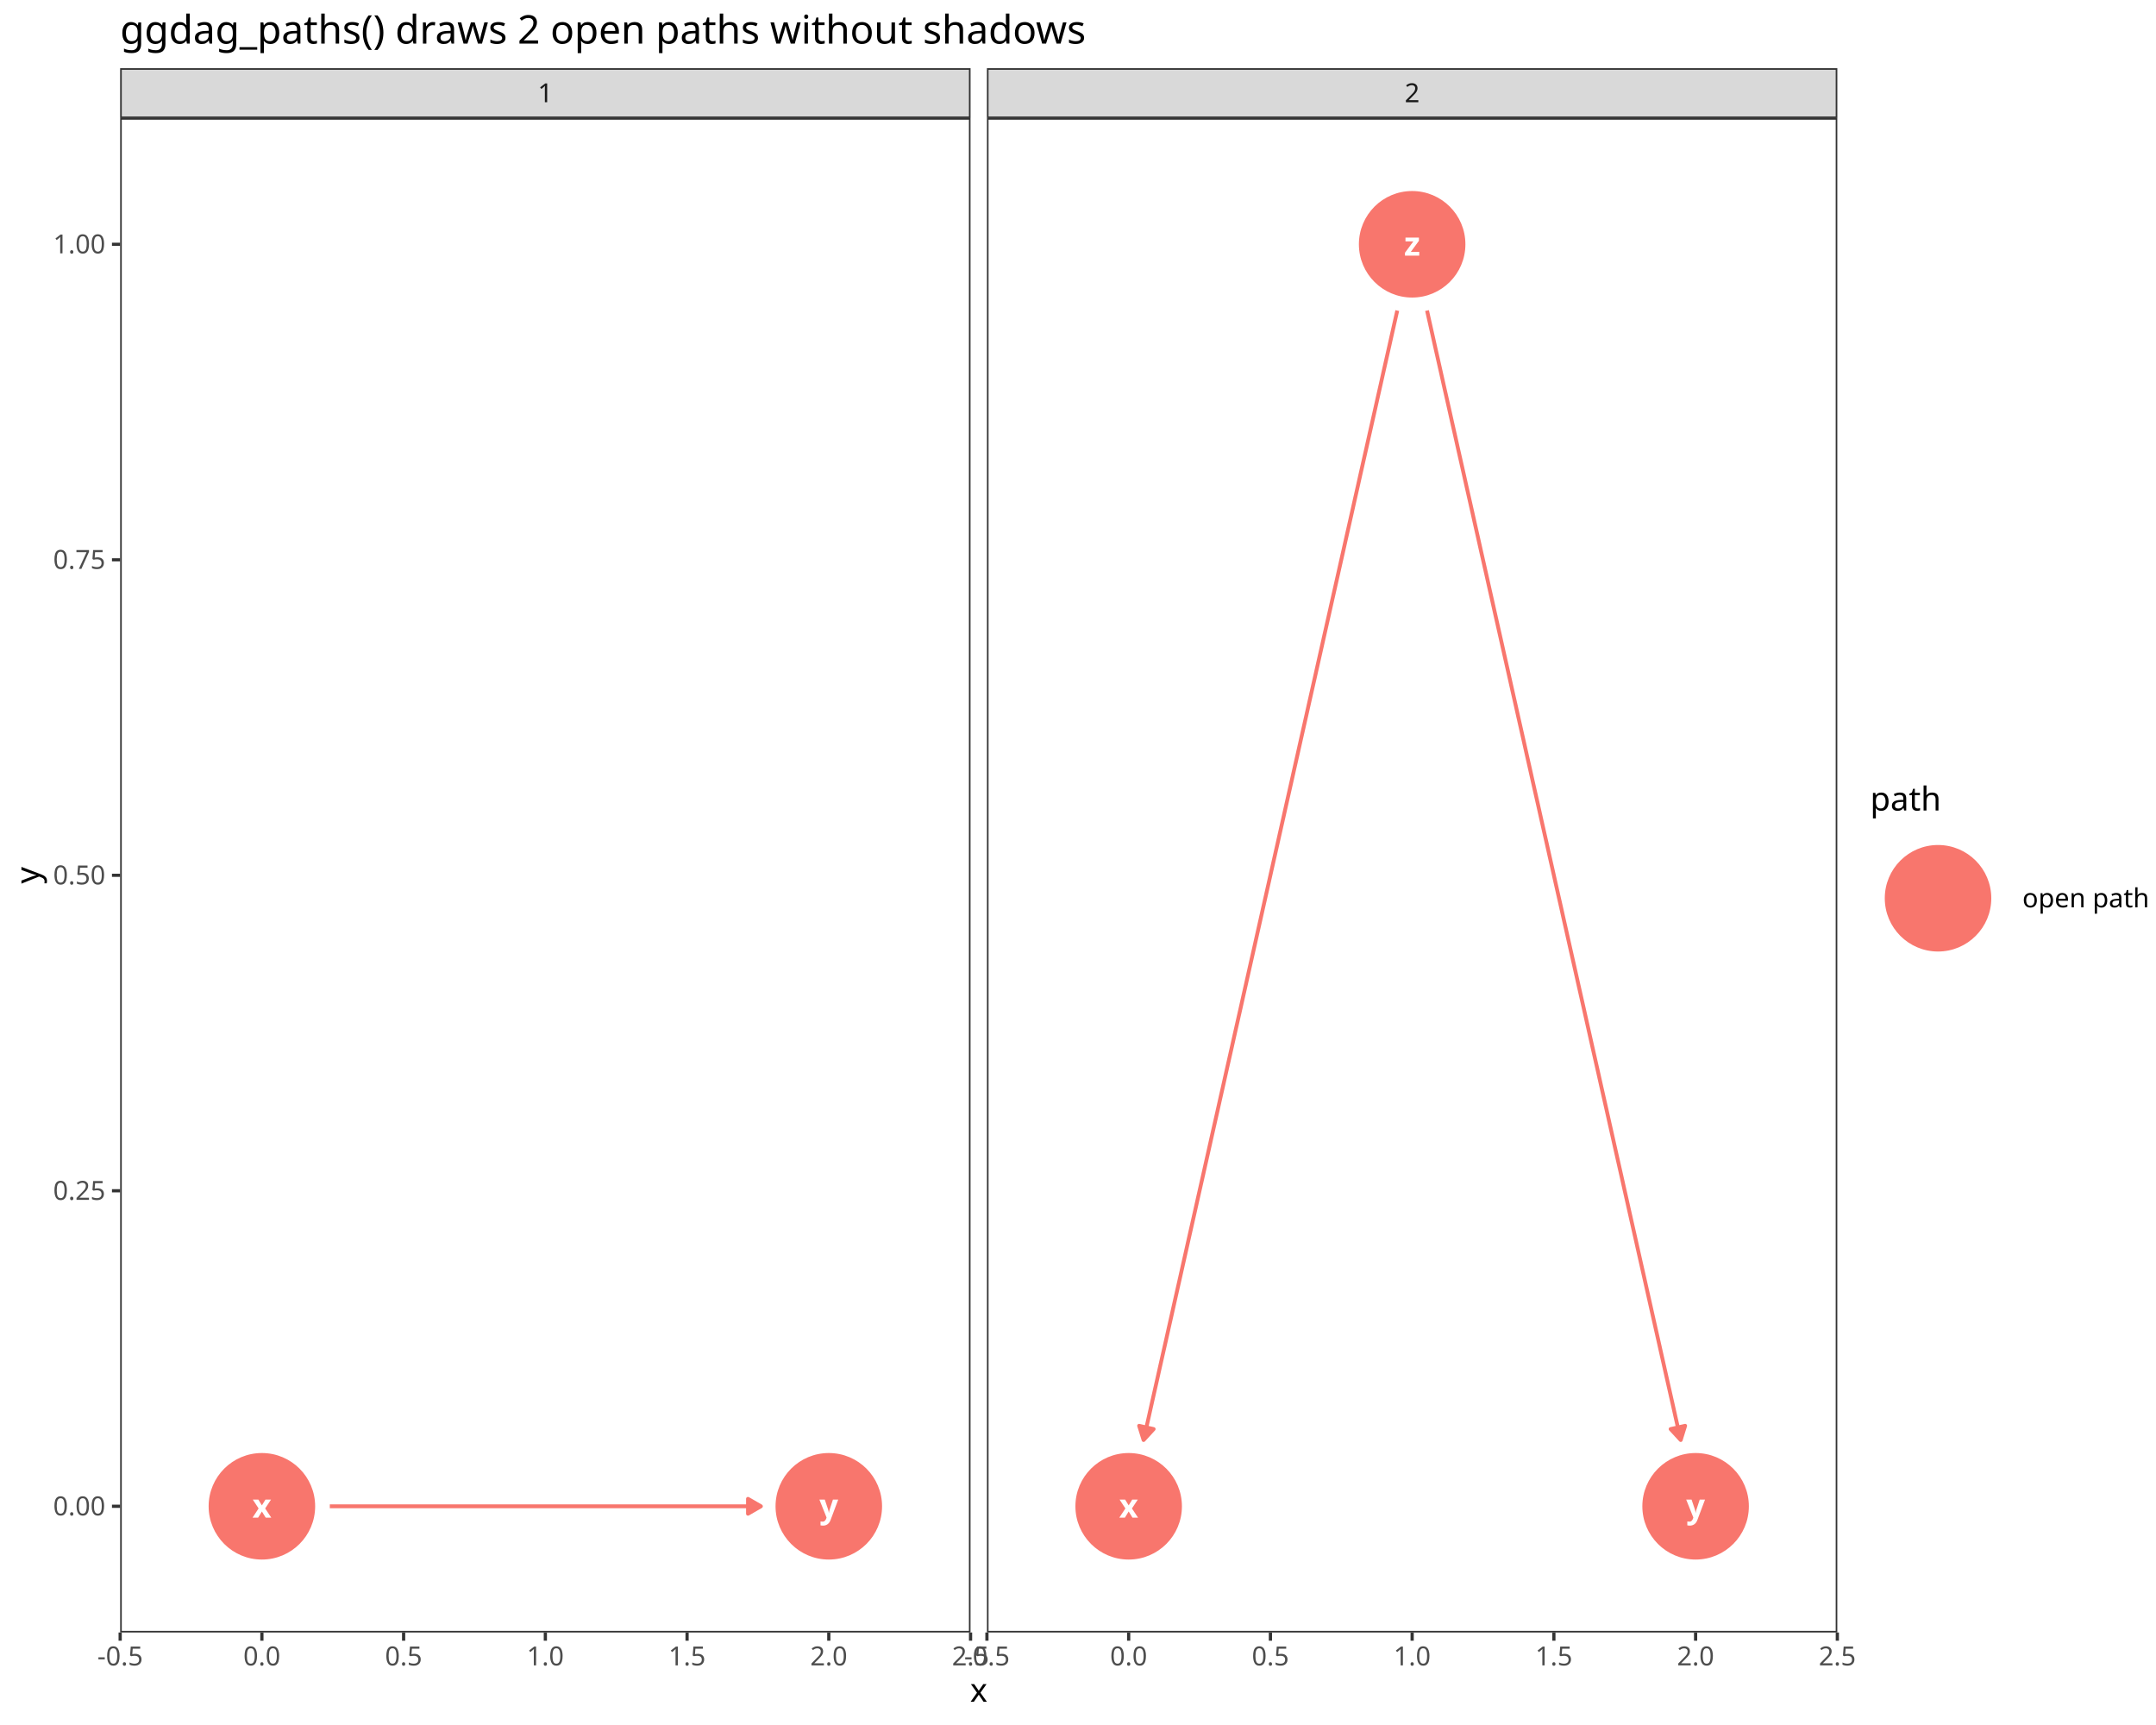
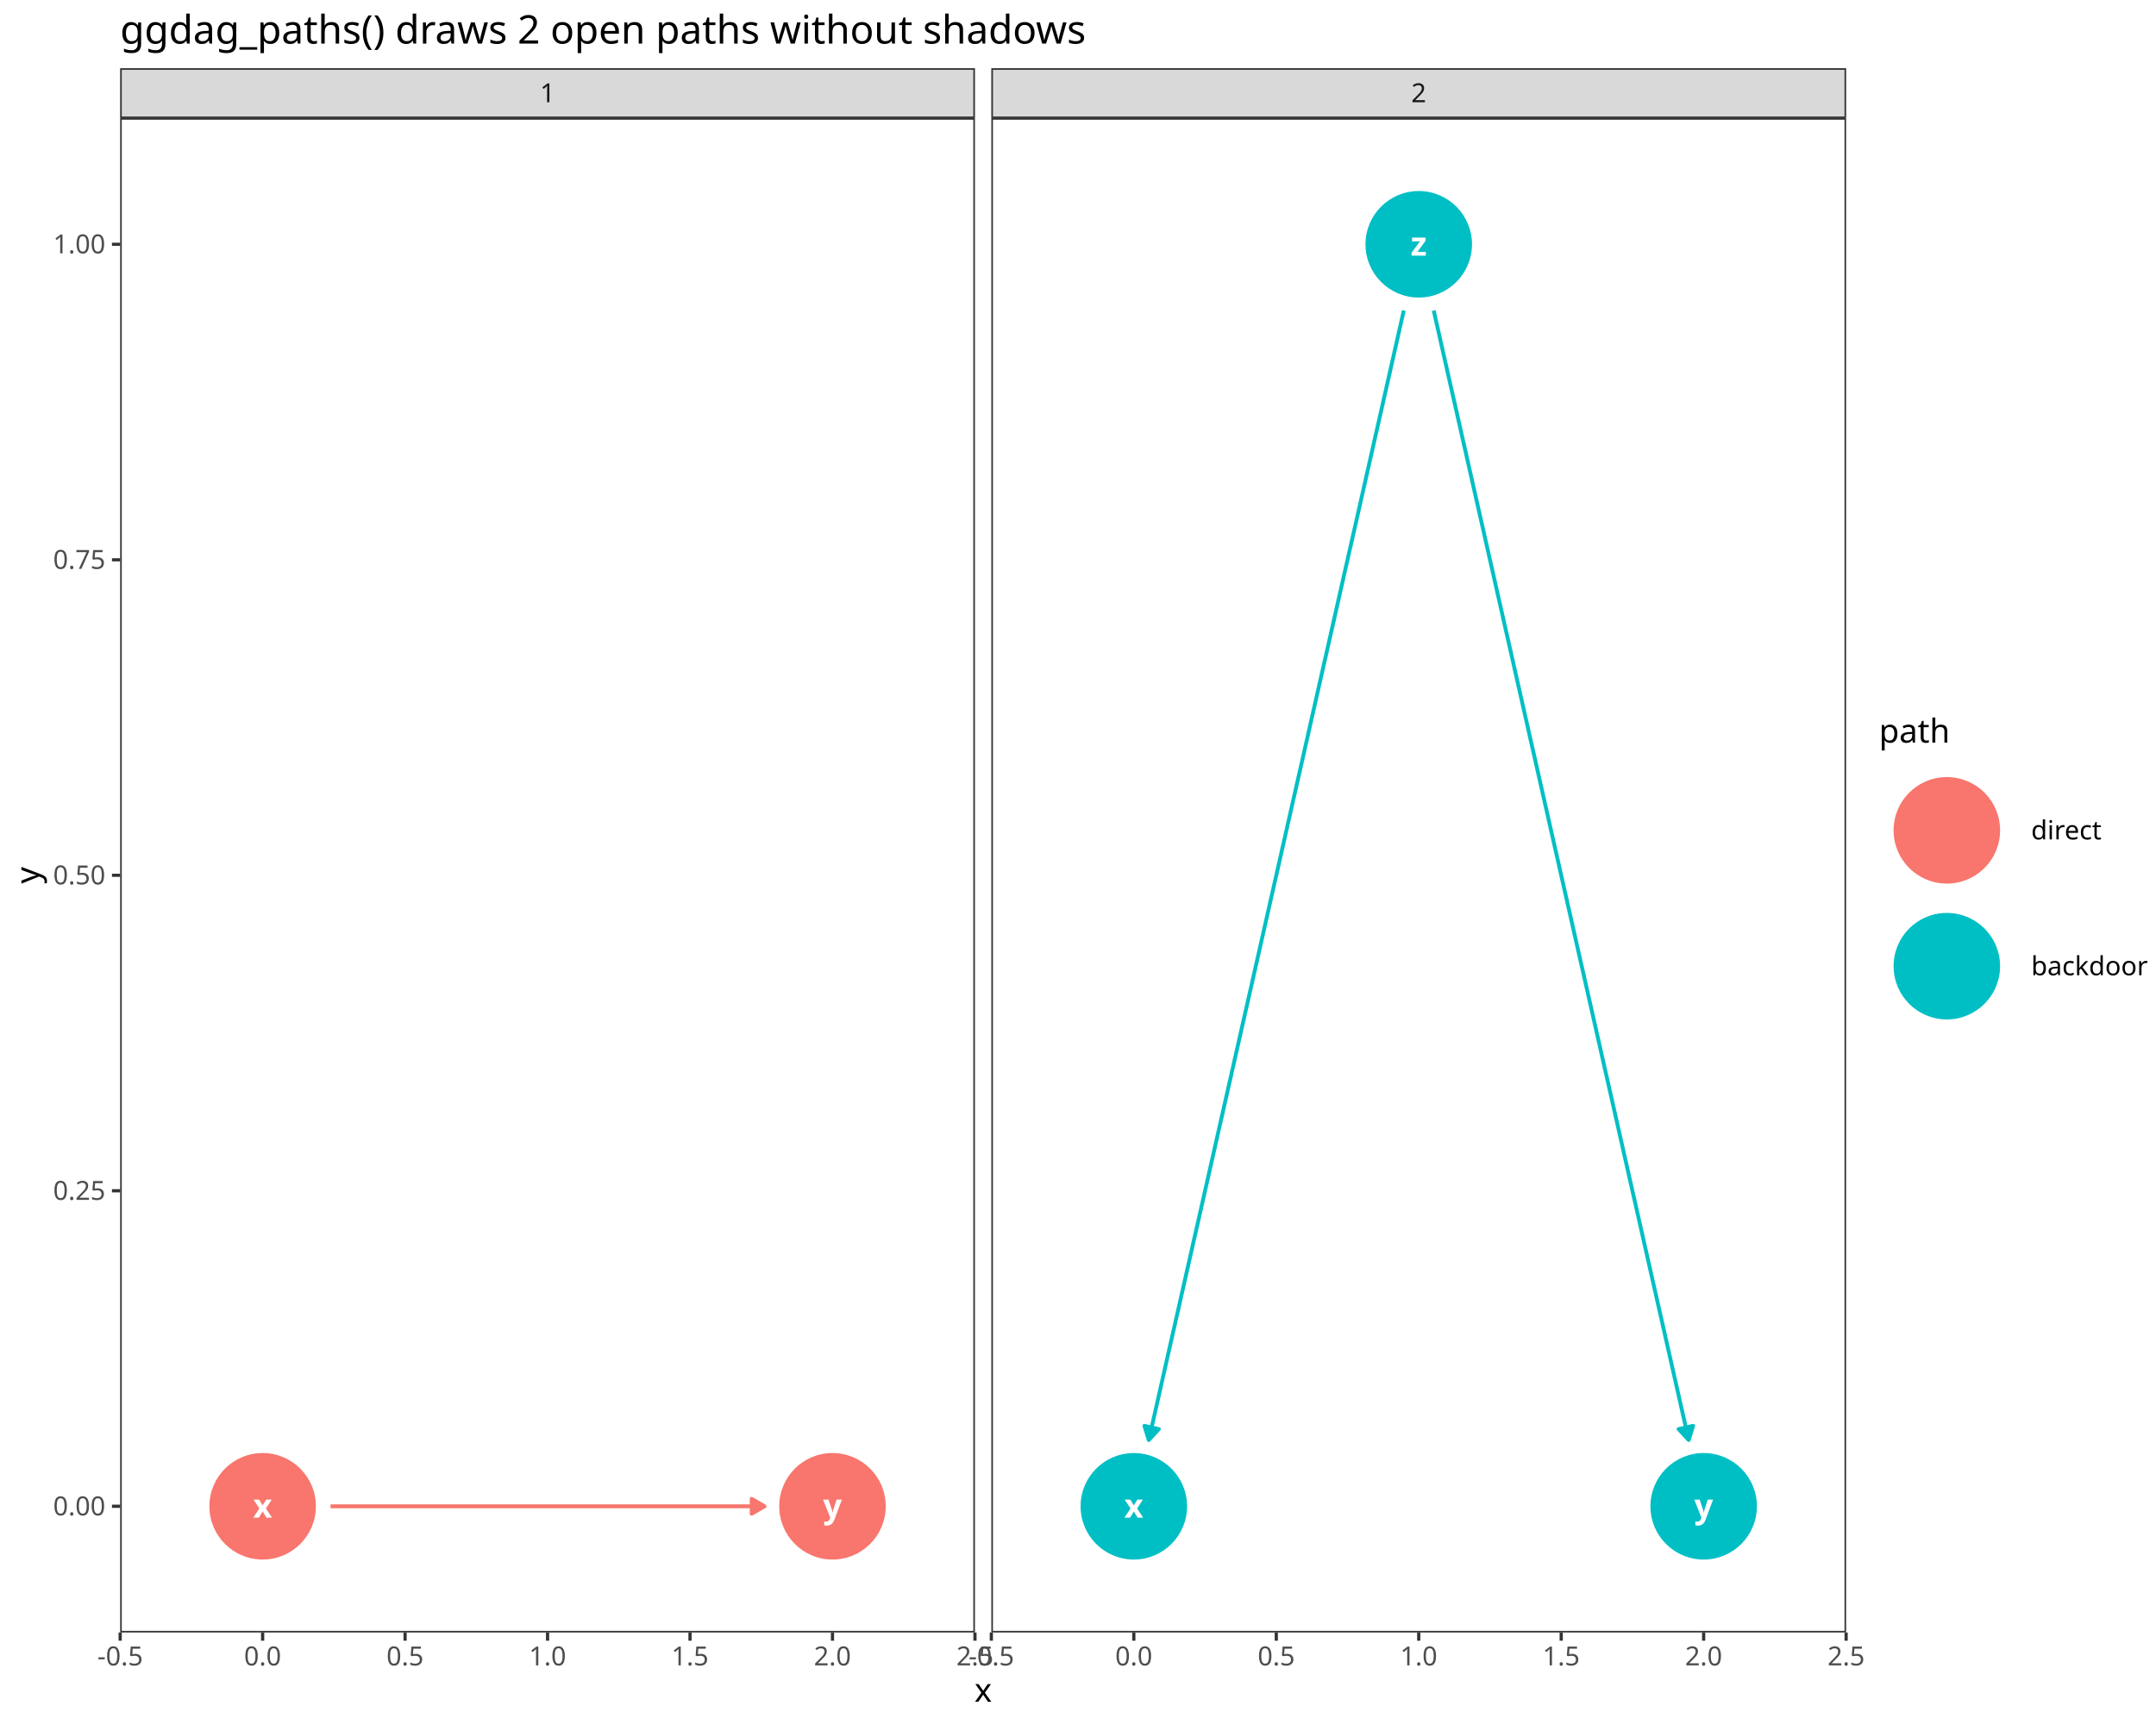
<svg xmlns="http://www.w3.org/2000/svg" class="svglite" data-engine-version="2.0" width="720.00pt" height="576.00pt" viewBox="0 0 720.00 576.00">
  <defs>
    <style type="text/css">
    .svglite line, .svglite polyline, .svglite polygon, .svglite path, .svglite rect, .svglite circle {
      fill: none;
      stroke: #000000;
      stroke-linecap: round;
      stroke-linejoin: round;
      stroke-miterlimit: 10.00;
    }
  </style>
  </defs>
  <rect width="100%" height="100%" style="stroke: none; fill: #FFFFFF;" />
  <defs>
    <clipPath id="cpMC4wMHw3MjAuMDB8MC4wMHw1NzYuMDA=">
      <rect x="0.00" y="0.00" width="720.00" height="576.00" />
    </clipPath>
  </defs>
  <g clip-path="url(#cpMC4wMHw3MjAuMDB8MC4wMHw1NzYuMDA=)">
    <rect x="0.00" y="0.00" width="720.00" height="576.00" style="stroke-width: 1.07; stroke: #FFFFFF; fill: #FFFFFF;" />
  </g>
  <defs>
-     <clipPath id="cpNDAuMTN8MzI0LjEyfDM5LjQzfDU0NS4xMQ==">
-       <rect x="40.13" y="39.43" width="283.98" height="505.68" />
+     <clipPath id="cpNDAuMTN8MzI1LjU5fDM5LjQzfDU0NS4xMQ==">
+       <rect x="40.13" y="39.43" width="285.45" height="505.68" />
    </clipPath>
  </defs>
-   <g clip-path="url(#cpNDAuMTN8MzI0LjEyfDM5LjQzfDU0NS4xMQ==)">
-     <rect x="40.13" y="39.43" width="283.98" height="505.68" style="stroke-width: 1.07; stroke: none; fill: #FFFFFF;" />
-     <polyline points="110.14,502.97 110.41,502.97 112.32,502.97 114.24,502.97 116.15,502.97 118.06,502.97 119.97,502.97 121.89,502.97 123.80,502.97 125.71,502.97 127.62,502.97 129.53,502.97 131.45,502.97 133.36,502.97 135.27,502.97 137.18,502.97 139.10,502.97 141.01,502.97 142.92,502.97 144.83,502.97 146.75,502.97 148.66,502.97 150.57,502.97 152.48,502.97 154.40,502.97 156.31,502.97 158.22,502.97 160.13,502.97 162.04,502.97 163.96,502.97 165.87,502.97 167.78,502.97 169.69,502.97 171.61,502.97 173.52,502.97 175.43,502.97 177.34,502.97 179.26,502.97 181.17,502.97 183.08,502.97 184.99,502.97 186.90,502.97 188.82,502.97 190.73,502.97 192.64,502.97 194.55,502.97 196.47,502.97 198.38,502.97 200.29,502.97 202.20,502.97 204.12,502.97 206.03,502.97 207.94,502.97 209.85,502.97 211.77,502.97 213.68,502.97 215.59,502.97 217.50,502.97 219.41,502.97 221.33,502.97 223.24,502.97 225.15,502.97 227.06,502.97 228.98,502.97 230.89,502.97 232.80,502.97 234.71,502.97 236.63,502.97 238.54,502.97 240.45,502.97 242.36,502.97 244.27,502.97 246.19,502.97 248.10,502.97 250.01,502.97 251.92,502.97 253.84,502.97 254.11,502.97 " style="stroke-width: 1.28; stroke: #F8766D; stroke-linecap: butt;" />
-     <polygon points="249.79,505.46 254.11,502.97 249.79,500.48 " style="stroke-width: 1.28; stroke: #F8766D; stroke-linecap: butt; fill: #F8766D;" />
-     <circle cx="87.46" cy="502.97" r="17.43" style="stroke-width: 0.71; stroke: #F8766D; fill: #F8766D;" />
-     <circle cx="276.78" cy="502.97" r="17.43" style="stroke-width: 0.71; stroke: #F8766D; fill: #F8766D;" />
-     <text x="87.46" y="506.77" text-anchor="middle" style="font-size: 11.04px; font-weight: bold; fill: #FFFFFF; font-family: sans;" textLength="5.52px" lengthAdjust="spacingAndGlyphs">x</text>
-     <text x="276.78" y="506.77" text-anchor="middle" style="font-size: 11.04px; font-weight: bold; fill: #FFFFFF; font-family: sans;" textLength="5.52px" lengthAdjust="spacingAndGlyphs">y</text>
-     <rect x="40.13" y="39.43" width="283.98" height="505.68" style="stroke-width: 1.07; stroke: #333333;" />
+   <g clip-path="url(#cpNDAuMTN8MzI1LjU5fDM5LjQzfDU0NS4xMQ==)">
+     <rect x="40.13" y="39.43" width="285.45" height="505.68" style="stroke-width: 1.07; stroke: none; fill: #FFFFFF;" />
+     <polyline points="110.39,502.97 110.78,502.97 112.70,502.97 114.62,502.97 116.54,502.97 118.46,502.97 120.39,502.97 122.31,502.97 124.23,502.97 126.15,502.97 128.08,502.97 130.00,502.97 131.92,502.97 133.84,502.97 135.76,502.97 137.69,502.97 139.61,502.97 141.53,502.97 143.45,502.97 145.38,502.97 147.30,502.97 149.22,502.97 151.14,502.97 153.06,502.97 154.99,502.97 156.91,502.97 158.83,502.97 160.75,502.97 162.68,502.97 164.60,502.97 166.52,502.97 168.44,502.97 170.36,502.97 172.29,502.97 174.21,502.97 176.13,502.97 178.05,502.97 179.98,502.97 181.90,502.97 183.82,502.97 185.74,502.97 187.66,502.97 189.59,502.97 191.51,502.97 193.43,502.97 195.35,502.97 197.28,502.97 199.20,502.97 201.12,502.97 203.04,502.97 204.96,502.97 206.89,502.97 208.81,502.97 210.73,502.97 212.65,502.97 214.58,502.97 216.50,502.97 218.42,502.97 220.34,502.97 222.27,502.97 224.19,502.97 226.11,502.97 228.03,502.97 229.95,502.97 231.88,502.97 233.80,502.97 235.72,502.97 237.64,502.97 239.57,502.97 241.49,502.97 243.41,502.97 245.33,502.97 247.25,502.97 249.18,502.97 251.10,502.97 253.02,502.97 254.94,502.97 255.33,502.97 " style="stroke-width: 1.28; stroke: #F8766D; stroke-linecap: butt;" />
+     <polygon points="251.02,505.46 255.33,502.97 251.02,500.48 " style="stroke-width: 1.28; stroke: #F8766D; stroke-linecap: butt; fill: #F8766D;" />
+     <circle cx="87.71" cy="502.97" r="17.43" style="stroke-width: 0.71; stroke: #F8766D; fill: #F8766D;" />
+     <circle cx="278.01" cy="502.97" r="17.43" style="stroke-width: 0.71; stroke: #F8766D; fill: #F8766D;" />
+     <text x="87.71" y="506.77" text-anchor="middle" style="font-size: 11.04px; font-weight: bold; fill: #FFFFFF; font-family: sans;" textLength="5.52px" lengthAdjust="spacingAndGlyphs">x</text>
+     <text x="278.01" y="506.77" text-anchor="middle" style="font-size: 11.04px; font-weight: bold; fill: #FFFFFF; font-family: sans;" textLength="5.52px" lengthAdjust="spacingAndGlyphs">y</text>
+     <rect x="40.13" y="39.43" width="285.45" height="505.68" style="stroke-width: 1.07; stroke: #333333;" />
  </g>
  <g clip-path="url(#cpMC4wMHw3MjAuMDB8MC4wMHw1NzYuMDA=)">
</g>
  <defs>
-     <clipPath id="cpMzI5LjU5fDYxMy41OHwzOS40M3w1NDUuMTE=">
-       <rect x="329.59" y="39.43" width="283.98" height="505.68" />
+     <clipPath id="cpMzMxLjA2fDYxNi41MnwzOS40M3w1NDUuMTE=">
+       <rect x="331.06" y="39.43" width="285.45" height="505.68" />
    </clipPath>
  </defs>
-   <g clip-path="url(#cpMzI5LjU5fDYxMy41OHwzOS40M3w1NDUuMTE=)">
-     <rect x="329.59" y="39.43" width="283.98" height="505.68" style="stroke-width: 1.07; stroke: none; fill: #FFFFFF;" />
-     <polyline points="466.62,103.70 465.85,107.11 464.89,111.37 463.94,115.63 462.98,119.88 462.02,124.14 461.07,128.40 460.11,132.65 459.16,136.91 458.20,141.17 457.24,145.42 456.29,149.68 455.33,153.93 454.37,158.19 453.42,162.45 452.46,166.70 451.51,170.96 450.55,175.22 449.59,179.47 448.64,183.73 447.68,187.99 446.73,192.24 445.77,196.50 444.81,200.76 443.86,205.01 442.90,209.27 441.94,213.53 440.99,217.78 440.03,222.04 439.08,226.30 438.12,230.55 437.16,234.81 436.21,239.07 435.25,243.32 434.29,247.58 433.34,251.84 432.38,256.09 431.43,260.35 430.47,264.61 429.51,268.86 428.56,273.12 427.60,277.38 426.65,281.63 425.69,285.89 424.73,290.14 423.78,294.40 422.82,298.66 421.86,302.91 420.91,307.17 419.95,311.43 419.00,315.68 418.04,319.94 417.08,324.20 416.13,328.45 415.17,332.71 414.22,336.97 413.26,341.22 412.30,345.48 411.35,349.74 410.39,353.99 409.43,358.25 408.48,362.51 407.52,366.76 406.57,371.02 405.61,375.28 404.65,379.53 403.70,383.79 402.74,388.05 401.79,392.30 400.83,396.56 399.87,400.82 398.92,405.07 397.96,409.33 397.00,413.58 396.05,417.84 395.09,422.10 394.14,426.35 393.18,430.61 392.22,434.87 391.27,439.12 390.31,443.38 389.36,447.64 388.40,451.89 387.44,456.15 386.49,460.41 385.53,464.66 384.57,468.92 383.62,473.18 382.66,477.43 381.90,480.85 " style="stroke-width: 1.28; stroke: #F8766D; stroke-linecap: butt;" />
-     <polygon points="380.41,476.09 381.90,480.85 385.27,477.18 " style="stroke-width: 1.28; stroke: #F8766D; stroke-linecap: butt; fill: #F8766D;" />
-     <polyline points="476.56,103.70 477.32,107.11 478.28,111.37 479.23,115.63 480.19,119.88 481.15,124.14 482.10,128.40 483.06,132.65 484.02,136.91 484.97,141.17 485.93,145.42 486.88,149.68 487.84,153.93 488.80,158.19 489.75,162.45 490.71,166.70 491.67,170.96 492.62,175.22 493.58,179.47 494.53,183.73 495.49,187.99 496.45,192.24 497.40,196.50 498.36,200.76 499.31,205.01 500.27,209.27 501.23,213.53 502.18,217.78 503.14,222.04 504.10,226.30 505.05,230.55 506.01,234.81 506.96,239.07 507.92,243.32 508.88,247.58 509.83,251.84 510.79,256.09 511.74,260.35 512.70,264.61 513.66,268.86 514.61,273.12 515.57,277.38 516.53,281.63 517.48,285.89 518.44,290.14 519.39,294.40 520.35,298.66 521.31,302.91 522.26,307.17 523.22,311.43 524.17,315.68 525.13,319.94 526.09,324.20 527.04,328.45 528.00,332.71 528.96,336.97 529.91,341.22 530.87,345.48 531.82,349.74 532.78,353.99 533.74,358.25 534.69,362.51 535.65,366.76 536.61,371.02 537.56,375.28 538.52,379.53 539.47,383.79 540.43,388.05 541.39,392.30 542.34,396.56 543.30,400.82 544.25,405.07 545.21,409.33 546.17,413.58 547.12,417.84 548.08,422.10 549.04,426.35 549.99,430.61 550.95,434.87 551.90,439.12 552.86,443.38 553.82,447.64 554.77,451.89 555.73,456.15 556.68,460.41 557.64,464.66 558.60,468.92 559.55,473.18 560.51,477.43 561.28,480.85 " style="stroke-width: 1.28; stroke: #F8766D; stroke-linecap: butt;" />
-     <polygon points="557.90,477.18 561.28,480.85 562.76,476.09 " style="stroke-width: 1.28; stroke: #F8766D; stroke-linecap: butt; fill: #F8766D;" />
-     <circle cx="566.25" cy="502.97" r="17.43" style="stroke-width: 0.71; stroke: #F8766D; fill: #F8766D;" />
-     <circle cx="471.59" cy="81.57" r="17.43" style="stroke-width: 0.71; stroke: #F8766D; fill: #F8766D;" />
-     <circle cx="376.92" cy="502.97" r="17.43" style="stroke-width: 0.71; stroke: #F8766D; fill: #F8766D;" />
-     <text x="566.25" y="506.77" text-anchor="middle" style="font-size: 11.04px; font-weight: bold; fill: #FFFFFF; font-family: sans;" textLength="5.52px" lengthAdjust="spacingAndGlyphs">y</text>
-     <text x="471.59" y="85.37" text-anchor="middle" style="font-size: 11.04px; font-weight: bold; fill: #FFFFFF; font-family: sans;" textLength="5.52px" lengthAdjust="spacingAndGlyphs">z</text>
-     <text x="376.92" y="506.77" text-anchor="middle" style="font-size: 11.04px; font-weight: bold; fill: #FFFFFF; font-family: sans;" textLength="5.52px" lengthAdjust="spacingAndGlyphs">x</text>
-     <rect x="329.59" y="39.43" width="283.98" height="505.68" style="stroke-width: 1.07; stroke: #333333;" />
+   <g clip-path="url(#cpMzMxLjA2fDYxNi41MnwzOS40M3w1NDUuMTE=)">
+     <rect x="331.06" y="39.43" width="285.45" height="505.68" style="stroke-width: 1.07; stroke: none; fill: #FFFFFF;" />
+     <polyline points="468.80,103.69 468.02,107.11 467.06,111.37 466.10,115.63 465.14,119.88 464.18,124.14 463.22,128.40 462.26,132.65 461.30,136.91 460.34,141.17 459.37,145.42 458.41,149.68 457.45,153.93 456.49,158.19 455.53,162.45 454.57,166.70 453.61,170.96 452.65,175.22 451.69,179.47 450.72,183.73 449.76,187.99 448.80,192.24 447.84,196.50 446.88,200.76 445.92,205.01 444.96,209.27 444.00,213.53 443.04,217.78 442.07,222.04 441.11,226.30 440.15,230.55 439.19,234.81 438.23,239.07 437.27,243.32 436.31,247.58 435.35,251.84 434.39,256.09 433.42,260.35 432.46,264.61 431.50,268.86 430.54,273.12 429.58,277.38 428.62,281.63 427.66,285.89 426.70,290.14 425.74,294.40 424.77,298.66 423.81,302.91 422.85,307.17 421.89,311.43 420.93,315.68 419.97,319.94 419.01,324.20 418.05,328.45 417.09,332.71 416.12,336.97 415.16,341.22 414.20,345.48 413.24,349.74 412.28,353.99 411.32,358.25 410.36,362.51 409.40,366.76 408.44,371.02 407.47,375.28 406.51,379.53 405.55,383.79 404.59,388.05 403.63,392.30 402.67,396.56 401.71,400.82 400.75,405.07 399.79,409.33 398.82,413.58 397.86,417.84 396.90,422.10 395.94,426.35 394.98,430.61 394.02,434.87 393.06,439.12 392.10,443.38 391.13,447.64 390.17,451.89 389.21,456.15 388.25,460.41 387.29,464.66 386.33,468.92 385.37,473.18 384.41,477.43 383.64,480.85 " style="stroke-width: 1.28; stroke: #00BFC4; stroke-linecap: butt;" />
+     <polygon points="382.16,476.10 383.64,480.85 387.01,477.19 " style="stroke-width: 1.28; stroke: #00BFC4; stroke-linecap: butt; fill: #00BFC4;" />
+     <polyline points="478.79,103.69 479.56,107.11 480.52,111.37 481.48,115.63 482.44,119.88 483.40,124.14 484.36,128.40 485.32,132.65 486.29,136.91 487.25,141.17 488.21,145.42 489.17,149.68 490.13,153.93 491.09,158.19 492.05,162.45 493.01,166.70 493.97,170.96 494.94,175.22 495.90,179.47 496.86,183.73 497.82,187.99 498.78,192.24 499.74,196.50 500.70,200.76 501.66,205.01 502.62,209.27 503.59,213.53 504.55,217.78 505.51,222.04 506.47,226.30 507.43,230.55 508.39,234.81 509.35,239.07 510.31,243.32 511.27,247.58 512.24,251.84 513.20,256.09 514.16,260.35 515.12,264.61 516.08,268.86 517.04,273.12 518.00,277.38 518.96,281.63 519.93,285.89 520.89,290.14 521.85,294.40 522.81,298.66 523.77,302.91 524.73,307.17 525.69,311.43 526.65,315.68 527.61,319.94 528.58,324.20 529.54,328.45 530.50,332.71 531.46,336.97 532.42,341.22 533.38,345.48 534.34,349.74 535.30,353.99 536.26,358.25 537.23,362.51 538.19,366.76 539.15,371.02 540.11,375.28 541.07,379.53 542.03,383.79 542.99,388.05 543.95,392.30 544.91,396.56 545.88,400.82 546.84,405.07 547.80,409.33 548.76,413.58 549.72,417.84 550.68,422.10 551.64,426.35 552.60,430.61 553.56,434.87 554.53,439.12 555.49,443.38 556.45,447.64 557.41,451.89 558.37,456.15 559.33,460.41 560.29,464.66 561.25,468.92 562.21,473.18 563.18,477.43 563.95,480.85 " style="stroke-width: 1.28; stroke: #00BFC4; stroke-linecap: butt;" />
+     <polygon points="560.57,477.19 563.95,480.85 565.43,476.10 " style="stroke-width: 1.28; stroke: #00BFC4; stroke-linecap: butt; fill: #00BFC4;" />
+     <circle cx="568.94" cy="502.97" r="17.43" style="stroke-width: 0.71; stroke: #00BFC4; fill: #00BFC4;" />
+     <circle cx="473.79" cy="81.57" r="17.43" style="stroke-width: 0.71; stroke: #00BFC4; fill: #00BFC4;" />
+     <circle cx="378.64" cy="502.97" r="17.43" style="stroke-width: 0.71; stroke: #00BFC4; fill: #00BFC4;" />
+     <text x="568.94" y="506.77" text-anchor="middle" style="font-size: 11.04px; font-weight: bold; fill: #FFFFFF; font-family: sans;" textLength="5.52px" lengthAdjust="spacingAndGlyphs">y</text>
+     <text x="473.79" y="85.37" text-anchor="middle" style="font-size: 11.04px; font-weight: bold; fill: #FFFFFF; font-family: sans;" textLength="5.52px" lengthAdjust="spacingAndGlyphs">z</text>
+     <text x="378.64" y="506.77" text-anchor="middle" style="font-size: 11.04px; font-weight: bold; fill: #FFFFFF; font-family: sans;" textLength="5.52px" lengthAdjust="spacingAndGlyphs">x</text>
+     <rect x="331.06" y="39.43" width="285.45" height="505.68" style="stroke-width: 1.07; stroke: #333333;" />
  </g>
  <g clip-path="url(#cpMC4wMHw3MjAuMDB8MC4wMHw1NzYuMDA=)">
</g>
  <defs>
-     <clipPath id="cpNDAuMTN8MzI0LjEyfDIyLjc4fDM5LjQz">
-       <rect x="40.13" y="22.78" width="283.98" height="16.65" />
+     <clipPath id="cpNDAuMTN8MzI1LjU5fDIyLjc4fDM5LjQz">
+       <rect x="40.13" y="22.78" width="285.45" height="16.65" />
    </clipPath>
  </defs>
-   <g clip-path="url(#cpNDAuMTN8MzI0LjEyfDIyLjc4fDM5LjQz)">
-     <rect x="40.13" y="22.78" width="283.98" height="16.65" style="stroke-width: 1.07; stroke: #333333; fill: #D9D9D9;" />
-     <text x="182.12" y="34.14" text-anchor="middle" style="font-size: 8.80px; fill: #1A1A1A; font-family: sans;" textLength="4.89px" lengthAdjust="spacingAndGlyphs">1</text>
+   <g clip-path="url(#cpNDAuMTN8MzI1LjU5fDIyLjc4fDM5LjQz)">
+     <rect x="40.13" y="22.78" width="285.45" height="16.65" style="stroke-width: 1.07; stroke: #333333; fill: #D9D9D9;" />
+     <text x="182.86" y="34.14" text-anchor="middle" style="font-size: 8.80px; fill: #1A1A1A; font-family: sans;" textLength="4.89px" lengthAdjust="spacingAndGlyphs">1</text>
  </g>
  <g clip-path="url(#cpMC4wMHw3MjAuMDB8MC4wMHw1NzYuMDA=)">
</g>
  <defs>
-     <clipPath id="cpMzI5LjU5fDYxMy41OHwyMi43OHwzOS40Mw==">
-       <rect x="329.59" y="22.78" width="283.98" height="16.65" />
+     <clipPath id="cpMzMxLjA2fDYxNi41MnwyMi43OHwzOS40Mw==">
+       <rect x="331.06" y="22.78" width="285.45" height="16.65" />
    </clipPath>
  </defs>
-   <g clip-path="url(#cpMzI5LjU5fDYxMy41OHwyMi43OHwzOS40Mw==)">
-     <rect x="329.59" y="22.78" width="283.98" height="16.65" style="stroke-width: 1.07; stroke: #333333; fill: #D9D9D9;" />
-     <text x="471.59" y="34.14" text-anchor="middle" style="font-size: 8.80px; fill: #1A1A1A; font-family: sans;" textLength="4.89px" lengthAdjust="spacingAndGlyphs">2</text>
+   <g clip-path="url(#cpMzMxLjA2fDYxNi41MnwyMi43OHwzOS40Mw==)">
+     <rect x="331.06" y="22.78" width="285.45" height="16.65" style="stroke-width: 1.07; stroke: #333333; fill: #D9D9D9;" />
+     <text x="473.79" y="34.14" text-anchor="middle" style="font-size: 8.80px; fill: #1A1A1A; font-family: sans;" textLength="4.89px" lengthAdjust="spacingAndGlyphs">2</text>
  </g>
  <g clip-path="url(#cpMC4wMHw3MjAuMDB8MC4wMHw1NzYuMDA=)">
    <polyline points="40.13,547.85 40.13,545.11 " style="stroke-width: 1.07; stroke: #333333; stroke-linecap: butt;" />
-     <polyline points="87.46,547.85 87.46,545.11 " style="stroke-width: 1.07; stroke: #333333; stroke-linecap: butt;" />
-     <polyline points="134.79,547.85 134.79,545.11 " style="stroke-width: 1.07; stroke: #333333; stroke-linecap: butt;" />
-     <polyline points="182.12,547.85 182.12,545.11 " style="stroke-width: 1.07; stroke: #333333; stroke-linecap: butt;" />
-     <polyline points="229.45,547.85 229.45,545.11 " style="stroke-width: 1.07; stroke: #333333; stroke-linecap: butt;" />
-     <polyline points="276.78,547.85 276.78,545.11 " style="stroke-width: 1.07; stroke: #333333; stroke-linecap: butt;" />
-     <polyline points="324.12,547.85 324.12,545.11 " style="stroke-width: 1.07; stroke: #333333; stroke-linecap: butt;" />
+     <polyline points="87.71,547.85 87.71,545.11 " style="stroke-width: 1.07; stroke: #333333; stroke-linecap: butt;" />
+     <polyline points="135.28,547.85 135.28,545.11 " style="stroke-width: 1.07; stroke: #333333; stroke-linecap: butt;" />
+     <polyline points="182.86,547.85 182.86,545.11 " style="stroke-width: 1.07; stroke: #333333; stroke-linecap: butt;" />
+     <polyline points="230.43,547.85 230.43,545.11 " style="stroke-width: 1.07; stroke: #333333; stroke-linecap: butt;" />
+     <polyline points="278.01,547.85 278.01,545.11 " style="stroke-width: 1.07; stroke: #333333; stroke-linecap: butt;" />
+     <polyline points="325.59,547.85 325.59,545.11 " style="stroke-width: 1.07; stroke: #333333; stroke-linecap: butt;" />
    <text x="40.13" y="556.10" text-anchor="middle" style="font-size: 8.80px; fill: #4D4D4D; font-family: sans;" textLength="15.16px" lengthAdjust="spacingAndGlyphs">-0.5</text>
-     <text x="87.46" y="556.10" text-anchor="middle" style="font-size: 8.80px; fill: #4D4D4D; font-family: sans;" textLength="12.23px" lengthAdjust="spacingAndGlyphs">0.0</text>
-     <text x="134.79" y="556.10" text-anchor="middle" style="font-size: 8.80px; fill: #4D4D4D; font-family: sans;" textLength="12.23px" lengthAdjust="spacingAndGlyphs">0.5</text>
-     <text x="182.12" y="556.10" text-anchor="middle" style="font-size: 8.80px; fill: #4D4D4D; font-family: sans;" textLength="12.23px" lengthAdjust="spacingAndGlyphs">1.0</text>
-     <text x="229.45" y="556.10" text-anchor="middle" style="font-size: 8.80px; fill: #4D4D4D; font-family: sans;" textLength="12.23px" lengthAdjust="spacingAndGlyphs">1.5</text>
-     <text x="276.78" y="556.10" text-anchor="middle" style="font-size: 8.80px; fill: #4D4D4D; font-family: sans;" textLength="12.23px" lengthAdjust="spacingAndGlyphs">2.0</text>
-     <text x="324.12" y="556.10" text-anchor="middle" style="font-size: 8.80px; fill: #4D4D4D; font-family: sans;" textLength="12.23px" lengthAdjust="spacingAndGlyphs">2.5</text>
-     <polyline points="329.59,547.85 329.59,545.11 " style="stroke-width: 1.07; stroke: #333333; stroke-linecap: butt;" />
-     <polyline points="376.92,547.85 376.92,545.11 " style="stroke-width: 1.07; stroke: #333333; stroke-linecap: butt;" />
-     <polyline points="424.26,547.85 424.26,545.11 " style="stroke-width: 1.07; stroke: #333333; stroke-linecap: butt;" />
-     <polyline points="471.59,547.85 471.59,545.11 " style="stroke-width: 1.07; stroke: #333333; stroke-linecap: butt;" />
-     <polyline points="518.92,547.85 518.92,545.11 " style="stroke-width: 1.07; stroke: #333333; stroke-linecap: butt;" />
-     <polyline points="566.25,547.85 566.25,545.11 " style="stroke-width: 1.07; stroke: #333333; stroke-linecap: butt;" />
-     <polyline points="613.58,547.85 613.58,545.11 " style="stroke-width: 1.07; stroke: #333333; stroke-linecap: butt;" />
-     <text x="329.59" y="556.10" text-anchor="middle" style="font-size: 8.80px; fill: #4D4D4D; font-family: sans;" textLength="15.16px" lengthAdjust="spacingAndGlyphs">-0.5</text>
-     <text x="376.92" y="556.10" text-anchor="middle" style="font-size: 8.80px; fill: #4D4D4D; font-family: sans;" textLength="12.23px" lengthAdjust="spacingAndGlyphs">0.0</text>
-     <text x="424.26" y="556.10" text-anchor="middle" style="font-size: 8.80px; fill: #4D4D4D; font-family: sans;" textLength="12.23px" lengthAdjust="spacingAndGlyphs">0.5</text>
-     <text x="471.59" y="556.10" text-anchor="middle" style="font-size: 8.80px; fill: #4D4D4D; font-family: sans;" textLength="12.23px" lengthAdjust="spacingAndGlyphs">1.0</text>
-     <text x="518.92" y="556.10" text-anchor="middle" style="font-size: 8.80px; fill: #4D4D4D; font-family: sans;" textLength="12.23px" lengthAdjust="spacingAndGlyphs">1.5</text>
-     <text x="566.25" y="556.10" text-anchor="middle" style="font-size: 8.80px; fill: #4D4D4D; font-family: sans;" textLength="12.23px" lengthAdjust="spacingAndGlyphs">2.0</text>
-     <text x="613.58" y="556.10" text-anchor="middle" style="font-size: 8.80px; fill: #4D4D4D; font-family: sans;" textLength="12.23px" lengthAdjust="spacingAndGlyphs">2.5</text>
+     <text x="87.71" y="556.10" text-anchor="middle" style="font-size: 8.80px; fill: #4D4D4D; font-family: sans;" textLength="12.23px" lengthAdjust="spacingAndGlyphs">0.0</text>
+     <text x="135.28" y="556.10" text-anchor="middle" style="font-size: 8.80px; fill: #4D4D4D; font-family: sans;" textLength="12.23px" lengthAdjust="spacingAndGlyphs">0.5</text>
+     <text x="182.86" y="556.10" text-anchor="middle" style="font-size: 8.80px; fill: #4D4D4D; font-family: sans;" textLength="12.23px" lengthAdjust="spacingAndGlyphs">1.0</text>
+     <text x="230.43" y="556.10" text-anchor="middle" style="font-size: 8.80px; fill: #4D4D4D; font-family: sans;" textLength="12.23px" lengthAdjust="spacingAndGlyphs">1.5</text>
+     <text x="278.01" y="556.10" text-anchor="middle" style="font-size: 8.80px; fill: #4D4D4D; font-family: sans;" textLength="12.23px" lengthAdjust="spacingAndGlyphs">2.0</text>
+     <text x="325.59" y="556.10" text-anchor="middle" style="font-size: 8.80px; fill: #4D4D4D; font-family: sans;" textLength="12.23px" lengthAdjust="spacingAndGlyphs">2.5</text>
+     <polyline points="331.06,547.85 331.06,545.11 " style="stroke-width: 1.07; stroke: #333333; stroke-linecap: butt;" />
+     <polyline points="378.64,547.85 378.64,545.11 " style="stroke-width: 1.07; stroke: #333333; stroke-linecap: butt;" />
+     <polyline points="426.22,547.85 426.22,545.11 " style="stroke-width: 1.07; stroke: #333333; stroke-linecap: butt;" />
+     <polyline points="473.79,547.85 473.79,545.11 " style="stroke-width: 1.07; stroke: #333333; stroke-linecap: butt;" />
+     <polyline points="521.37,547.85 521.37,545.11 " style="stroke-width: 1.07; stroke: #333333; stroke-linecap: butt;" />
+     <polyline points="568.94,547.85 568.94,545.11 " style="stroke-width: 1.07; stroke: #333333; stroke-linecap: butt;" />
+     <polyline points="616.52,547.85 616.52,545.11 " style="stroke-width: 1.07; stroke: #333333; stroke-linecap: butt;" />
+     <text x="331.06" y="556.10" text-anchor="middle" style="font-size: 8.80px; fill: #4D4D4D; font-family: sans;" textLength="15.16px" lengthAdjust="spacingAndGlyphs">-0.5</text>
+     <text x="378.64" y="556.10" text-anchor="middle" style="font-size: 8.80px; fill: #4D4D4D; font-family: sans;" textLength="12.23px" lengthAdjust="spacingAndGlyphs">0.0</text>
+     <text x="426.22" y="556.10" text-anchor="middle" style="font-size: 8.80px; fill: #4D4D4D; font-family: sans;" textLength="12.23px" lengthAdjust="spacingAndGlyphs">0.5</text>
+     <text x="473.79" y="556.10" text-anchor="middle" style="font-size: 8.80px; fill: #4D4D4D; font-family: sans;" textLength="12.23px" lengthAdjust="spacingAndGlyphs">1.0</text>
+     <text x="521.37" y="556.10" text-anchor="middle" style="font-size: 8.80px; fill: #4D4D4D; font-family: sans;" textLength="12.23px" lengthAdjust="spacingAndGlyphs">1.5</text>
+     <text x="568.94" y="556.10" text-anchor="middle" style="font-size: 8.80px; fill: #4D4D4D; font-family: sans;" textLength="12.23px" lengthAdjust="spacingAndGlyphs">2.0</text>
+     <text x="616.52" y="556.10" text-anchor="middle" style="font-size: 8.80px; fill: #4D4D4D; font-family: sans;" textLength="12.23px" lengthAdjust="spacingAndGlyphs">2.5</text>
    <text x="35.20" y="506.00" text-anchor="end" style="font-size: 8.80px; fill: #4D4D4D; font-family: sans;" textLength="17.13px" lengthAdjust="spacingAndGlyphs">0.00</text>
    <text x="35.20" y="400.65" text-anchor="end" style="font-size: 8.80px; fill: #4D4D4D; font-family: sans;" textLength="17.13px" lengthAdjust="spacingAndGlyphs">0.25</text>
    <text x="35.20" y="295.30" text-anchor="end" style="font-size: 8.80px; fill: #4D4D4D; font-family: sans;" textLength="17.13px" lengthAdjust="spacingAndGlyphs">0.50</text>
    <text x="35.20" y="189.95" text-anchor="end" style="font-size: 8.80px; fill: #4D4D4D; font-family: sans;" textLength="17.13px" lengthAdjust="spacingAndGlyphs">0.75</text>
    <text x="35.20" y="84.60" text-anchor="end" style="font-size: 8.80px; fill: #4D4D4D; font-family: sans;" textLength="17.13px" lengthAdjust="spacingAndGlyphs">1.00</text>
    <polyline points="37.39,502.97 40.13,502.97 " style="stroke-width: 1.07; stroke: #333333; stroke-linecap: butt;" />
    <polyline points="37.39,397.62 40.13,397.62 " style="stroke-width: 1.07; stroke: #333333; stroke-linecap: butt;" />
    <polyline points="37.39,292.27 40.13,292.27 " style="stroke-width: 1.07; stroke: #333333; stroke-linecap: butt;" />
    <polyline points="37.39,186.92 40.13,186.92 " style="stroke-width: 1.07; stroke: #333333; stroke-linecap: butt;" />
    <polyline points="37.39,81.57 40.13,81.57 " style="stroke-width: 1.07; stroke: #333333; stroke-linecap: butt;" />
-     <text x="326.85" y="568.24" text-anchor="middle" style="font-size: 11.00px; font-family: sans;" textLength="5.50px" lengthAdjust="spacingAndGlyphs">x</text>
+     <text x="328.33" y="568.24" text-anchor="middle" style="font-size: 11.00px; font-family: sans;" textLength="5.50px" lengthAdjust="spacingAndGlyphs">x</text>
    <text transform="translate(13.05,292.27) rotate(-90)" text-anchor="middle" style="font-size: 11.00px; font-family: sans;" textLength="5.50px" lengthAdjust="spacingAndGlyphs">y</text>
-     <rect x="624.54" y="261.93" width="89.98" height="60.69" style="stroke-width: 1.07; stroke: none; fill: #FFFFFF;" />
-     <text x="624.54" y="270.64" style="font-size: 11.00px; font-family: sans;" textLength="21.41px" lengthAdjust="spacingAndGlyphs">path</text>
-     <rect x="624.54" y="277.26" width="45.35" height="45.35" style="stroke-width: 1.07; stroke: none; fill: #FFFFFF;" />
-     <circle cx="647.21" cy="299.94" r="17.43" style="stroke-width: 0.71; stroke: #F8766D; fill: #F8766D;" />
-     <text x="675.37" y="302.97" style="font-size: 8.80px; font-family: sans;" textLength="39.15px" lengthAdjust="spacingAndGlyphs">open path</text>
+     <rect x="627.48" y="239.25" width="87.04" height="106.04" style="stroke-width: 1.07; stroke: none; fill: #FFFFFF;" />
+     <text x="627.48" y="247.96" style="font-size: 11.00px; font-family: sans;" textLength="21.41px" lengthAdjust="spacingAndGlyphs">path</text>
+     <rect x="627.48" y="254.59" width="45.35" height="45.35" style="stroke-width: 1.07; stroke: none; fill: #FFFFFF;" />
+     <circle cx="650.15" cy="277.26" r="17.43" style="stroke-width: 0.71; stroke: #F8766D; fill: #F8766D;" />
+     <rect x="627.48" y="299.94" width="45.35" height="45.35" style="stroke-width: 1.07; stroke: none; fill: #FFFFFF;" />
+     <circle cx="650.15" cy="322.62" r="17.43" style="stroke-width: 0.71; stroke: #00BFC4; fill: #00BFC4;" />
+     <text x="678.31" y="280.29" style="font-size: 8.80px; font-family: sans;" textLength="21.52px" lengthAdjust="spacingAndGlyphs">direct</text>
+     <text x="678.31" y="325.64" style="font-size: 8.80px; font-family: sans;" textLength="36.21px" lengthAdjust="spacingAndGlyphs">backdoor</text>
    <text x="40.13" y="14.56" style="font-size: 13.20px; font-family: sans;" textLength="305.31px" lengthAdjust="spacingAndGlyphs">ggdag_paths() draws 2 open paths without shadows</text>
  </g>
</svg>
